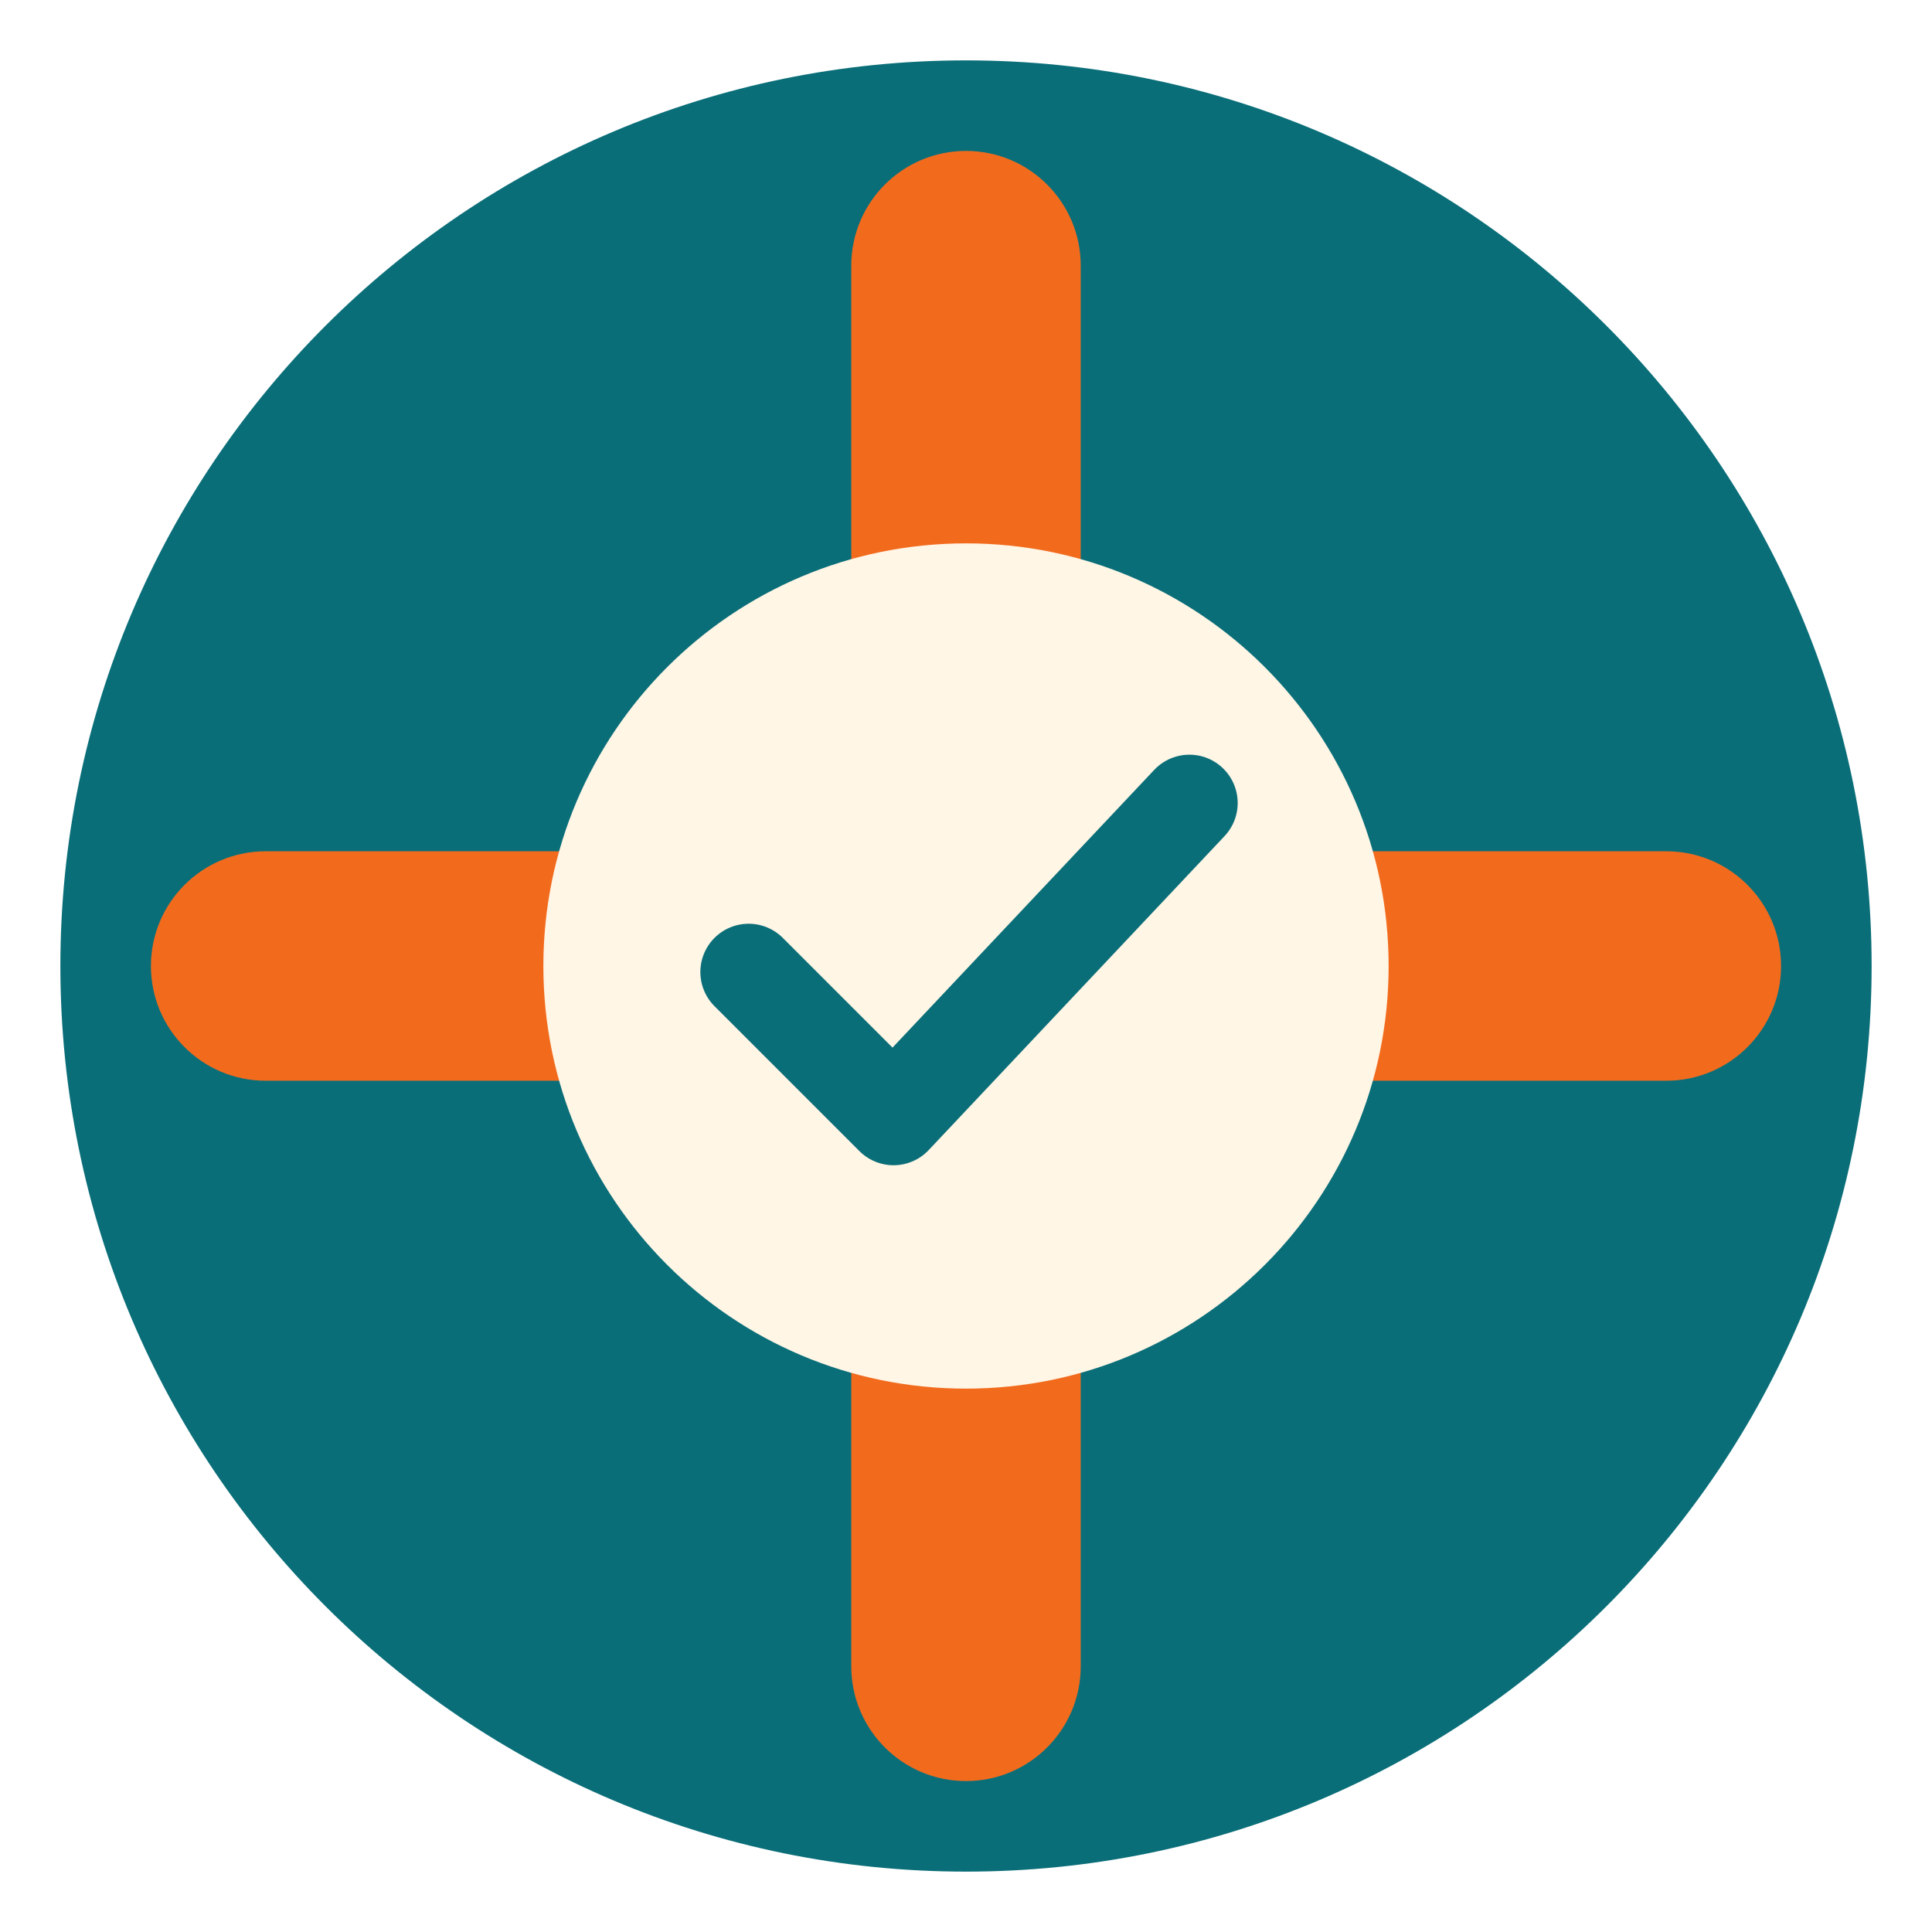
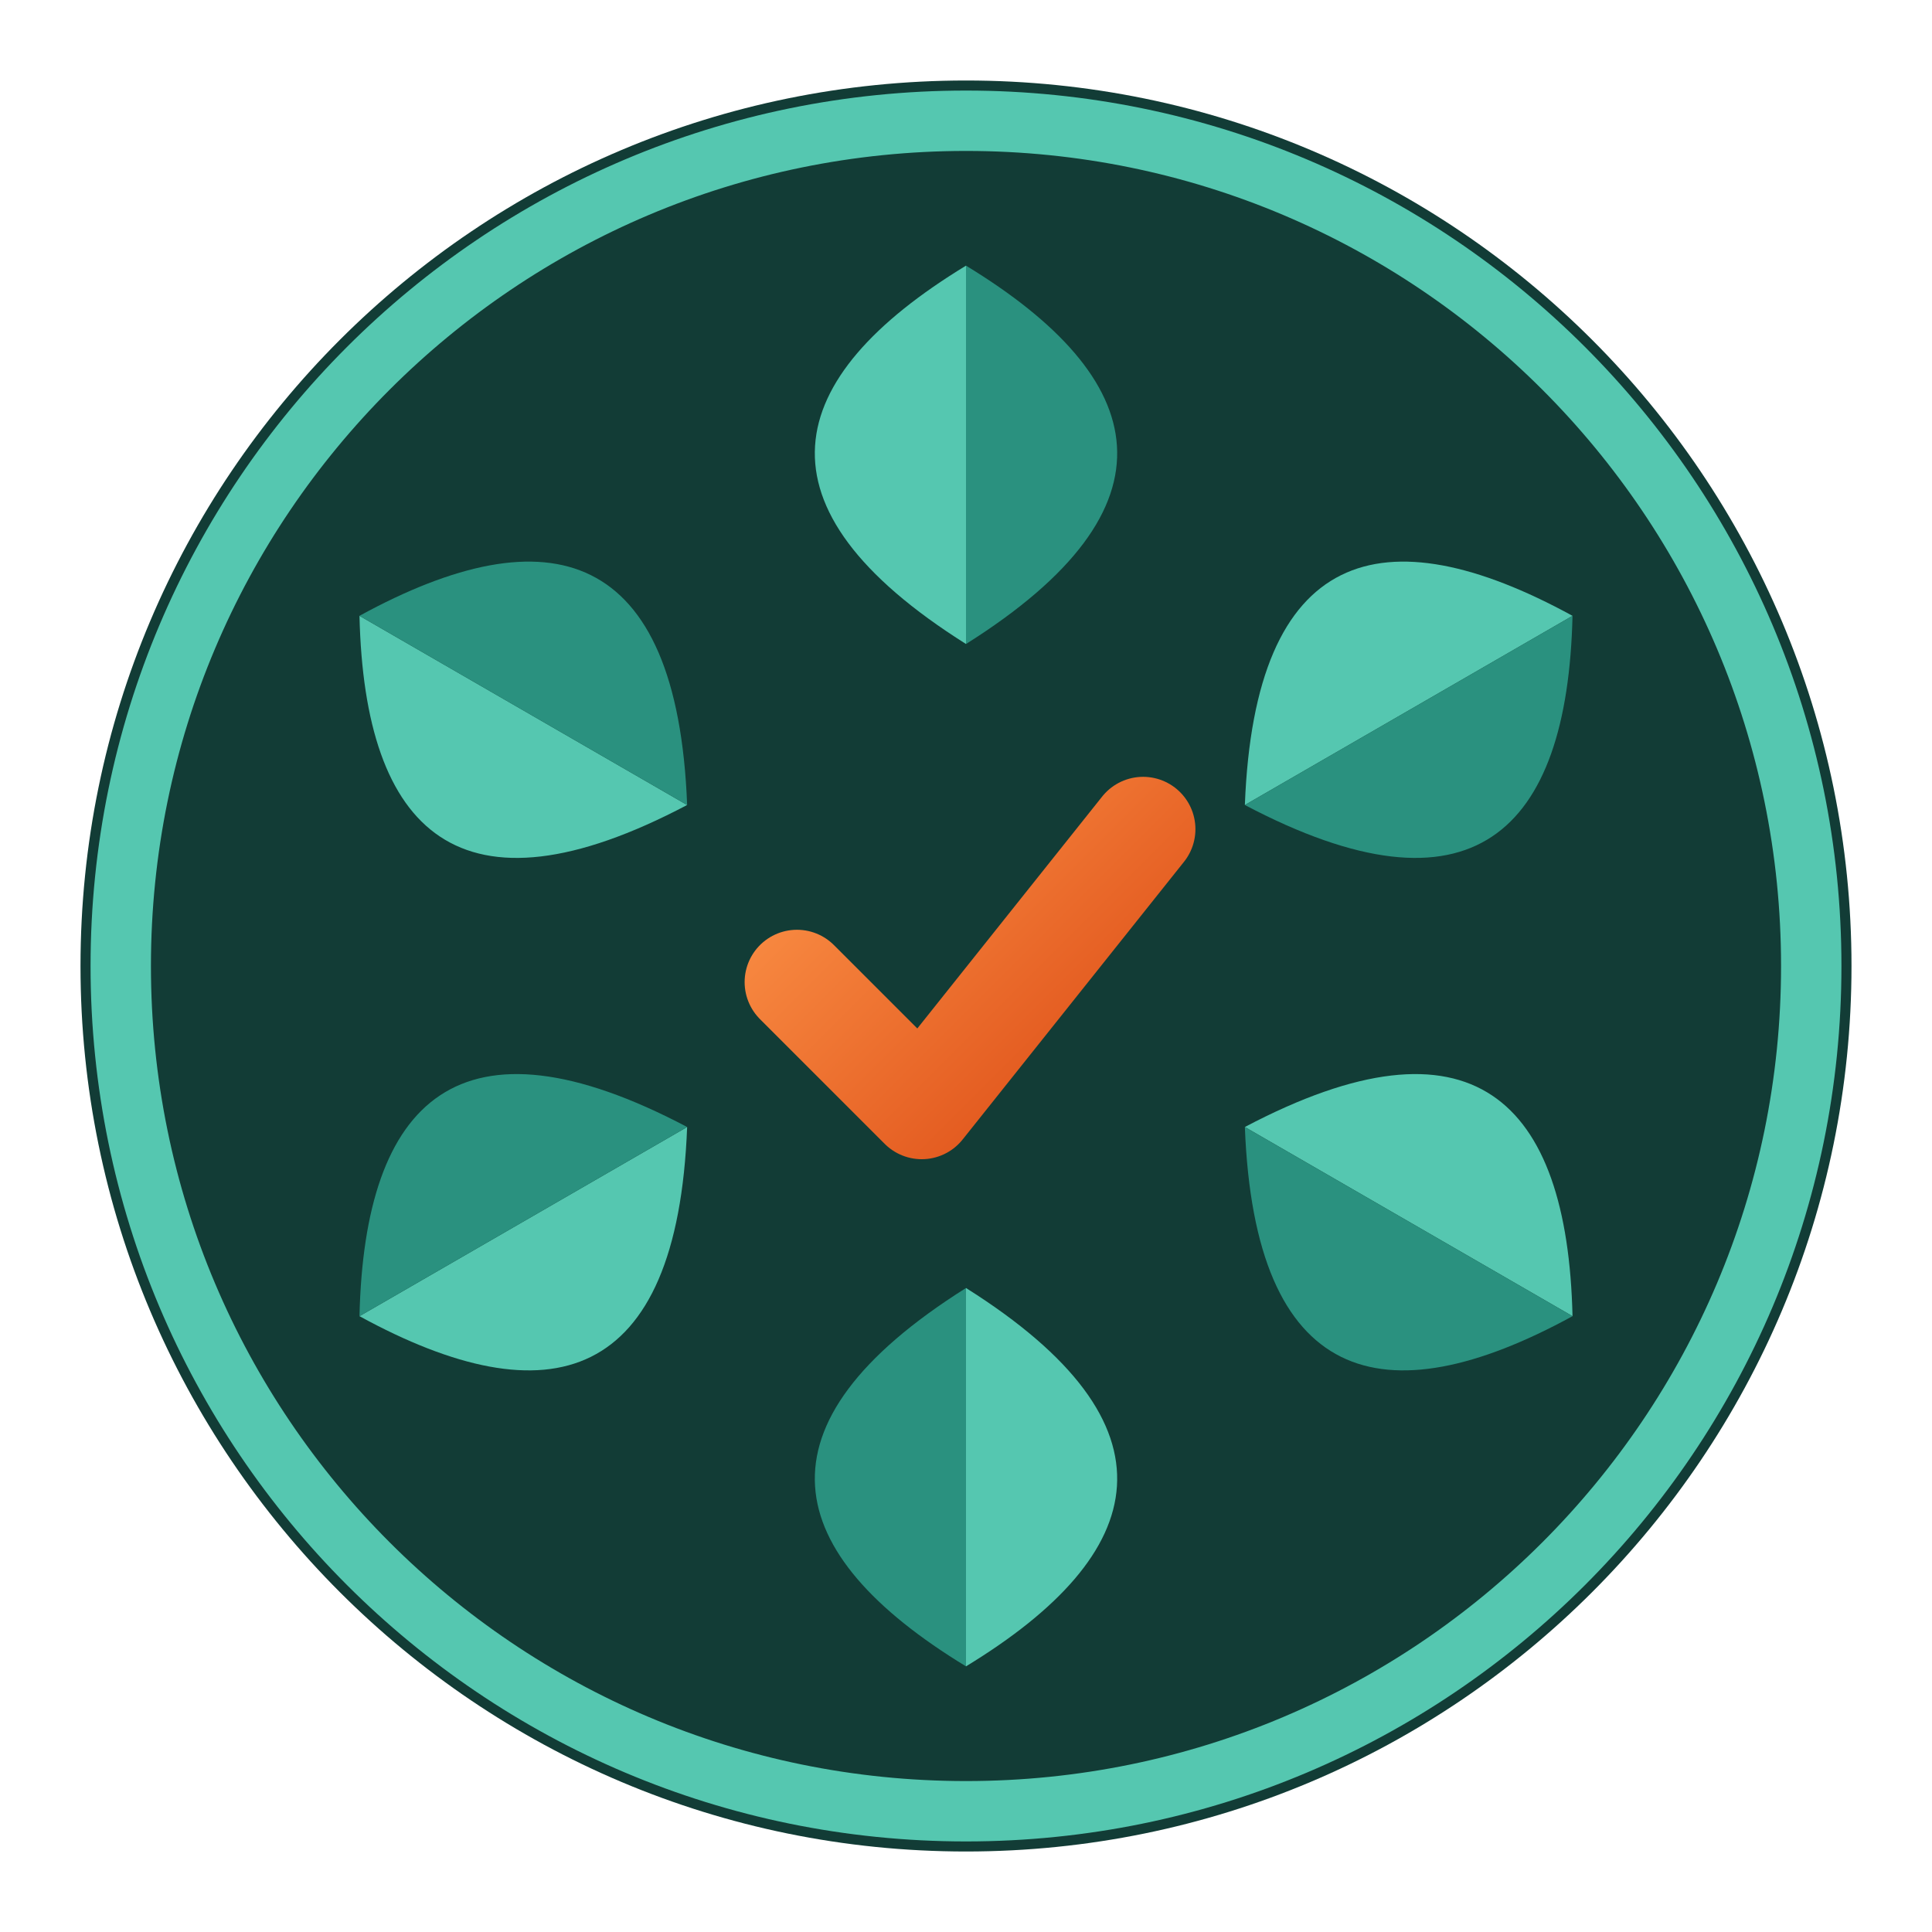
- <svg xmlns="http://www.w3.org/2000/svg" viewBox="0 0 64 64" width="64" height="64" role="img" aria-label="ReelStash Admin">
-   <circle cx="32" cy="32" r="30" fill="#0A6E78" />
-   <g fill="#F26B1D">
-     <rect x="28.2" y="5" width="7.6" height="22" rx="3.8" />
-     <rect x="28.2" y="5" width="7.6" height="22" rx="3.8" transform="rotate(90 32 32)" />
-     <rect x="28.2" y="5" width="7.6" height="22" rx="3.8" transform="rotate(180 32 32)" />
-     <rect x="28.2" y="5" width="7.6" height="22" rx="3.8" transform="rotate(270 32 32)" />
+ <svg xmlns="http://www.w3.org/2000/svg" viewBox="0 0 48 48" width="48" height="48" role="img" aria-label="ReelStash Admin">
+   <defs>
+     <linearGradient id="rsg2" gradientUnits="userSpaceOnUse" x1="19" y1="19" x2="29" y2="29">
+       <stop offset="0" stop-color="#FF9A4D" />
+       <stop offset="1" stop-color="#D9430F" />
+     </linearGradient>
+   </defs>
+   <circle cx="24" cy="24" r="22" fill="#123C36" />
+   <circle cx="24" cy="24" r="21" fill="none" stroke="#55C7B0" stroke-width="1.5" />
+   <g transform="rotate(0 24 24)">
+     <path d="M24 16C18.6 12.6 19.4 9.4 24 6.6Z" fill="#55C7B0" />
+     <path d="M24 6.6C28.6 9.4 29.4 12.6 24 16Z" fill="#2A917F" />
  </g>
-   <circle cx="32" cy="32" r="14" fill="#FFF6E6" />
-   <path d="M24.8 32.2 L29.6 37 L39.4 26.6" fill="none" stroke="#0A6E78" stroke-width="3.2" stroke-linecap="round" stroke-linejoin="round" />
+   <g transform="rotate(60 24 24)">
+     <path d="M24 16C18.6 12.6 19.4 9.4 24 6.6Z" fill="#55C7B0" />
+     <path d="M24 6.6C28.6 9.4 29.4 12.6 24 16Z" fill="#2A917F" />
+   </g>
+   <g transform="rotate(120 24 24)">
+     <path d="M24 16C18.6 12.6 19.4 9.4 24 6.6Z" fill="#55C7B0" />
+     <path d="M24 6.6C28.6 9.4 29.4 12.6 24 16Z" fill="#2A917F" />
+   </g>
+   <g transform="rotate(180 24 24)">
+     <path d="M24 16C18.6 12.6 19.4 9.4 24 6.6Z" fill="#55C7B0" />
+     <path d="M24 6.6C28.6 9.4 29.4 12.6 24 16Z" fill="#2A917F" />
+   </g>
+   <g transform="rotate(240 24 24)">
+     <path d="M24 16C18.6 12.6 19.4 9.4 24 6.6Z" fill="#55C7B0" />
+     <path d="M24 6.6C28.6 9.4 29.4 12.6 24 16Z" fill="#2A917F" />
+   </g>
+   <g transform="rotate(300 24 24)">
+     <path d="M24 16C18.6 12.6 19.4 9.4 24 6.6Z" fill="#55C7B0" />
+     <path d="M24 6.6C28.6 9.4 29.4 12.6 24 16Z" fill="#2A917F" />
+   </g>
+   <path d="M19.8 24.4L22.9 27.5L28.4 20.6" fill="none" stroke="url(#rsg2)" stroke-width="2.6" stroke-linecap="round" stroke-linejoin="round" />
</svg>
